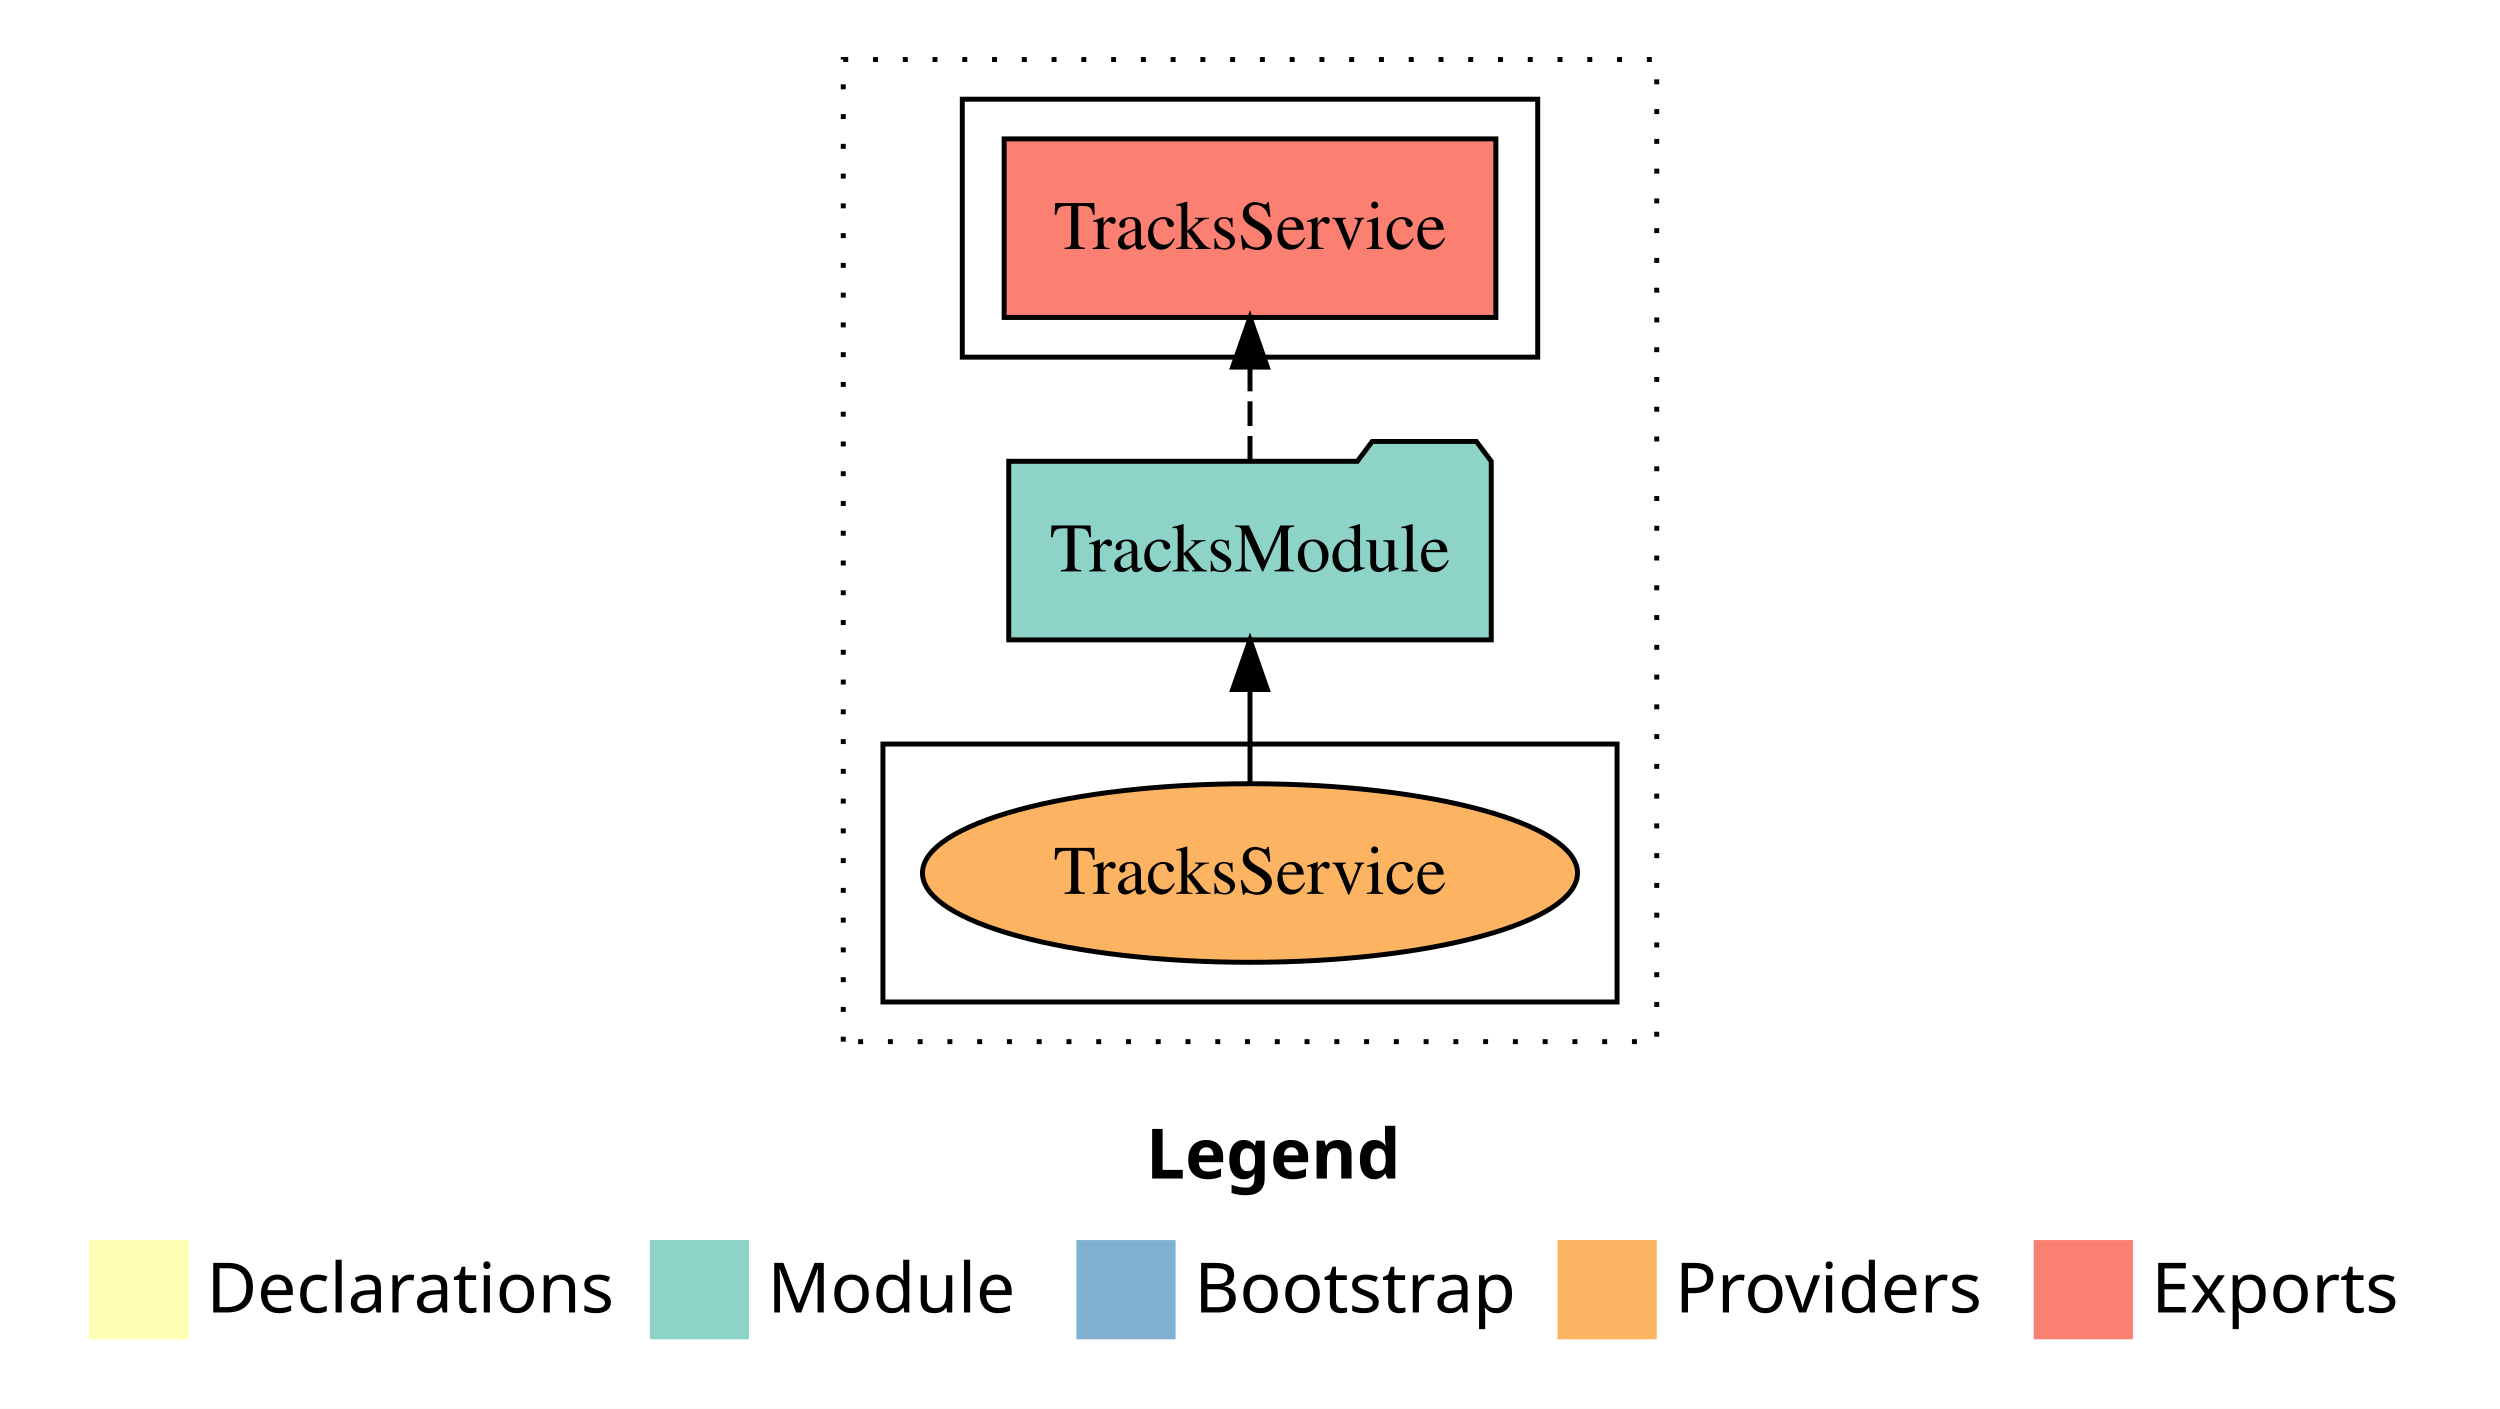
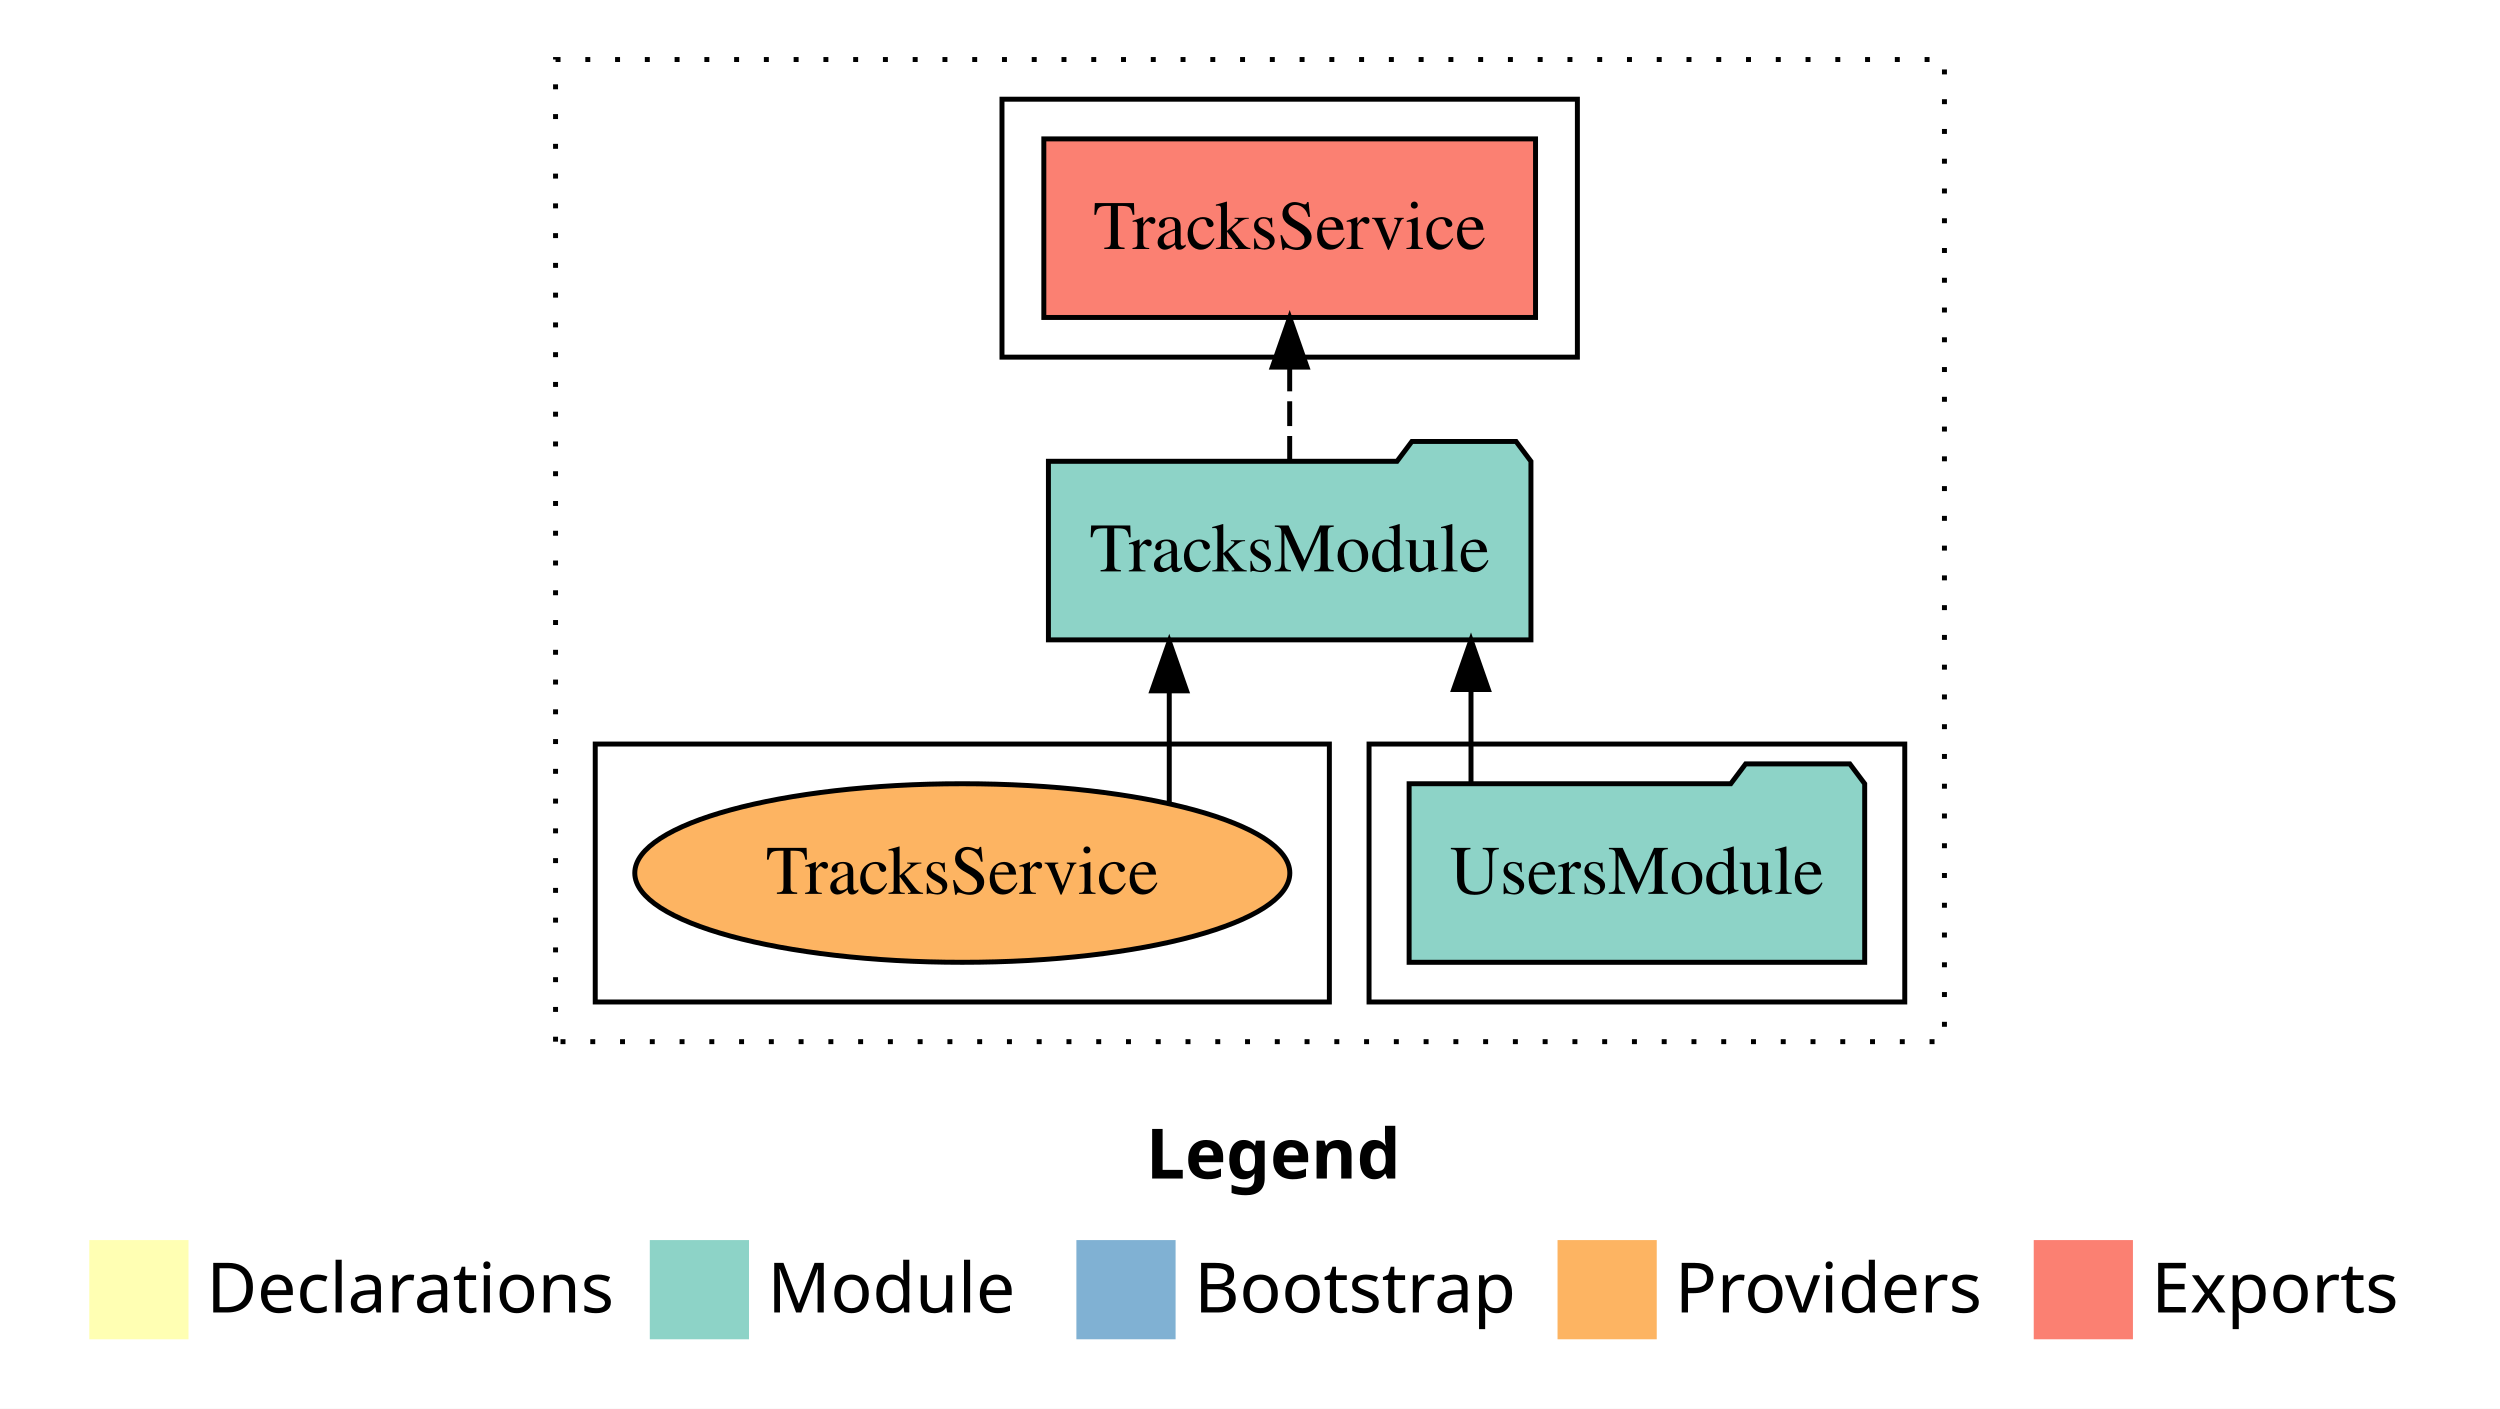
<svg xmlns="http://www.w3.org/2000/svg" width="504pt" height="284pt" viewBox="0.00 0.00 504.00 284.00">
  <g id="graph0" class="graph" transform="scale(1 1) rotate(0) translate(4 280)">
    <polygon fill="#ffffff" stroke="transparent" points="-4,4 -4,-280 500,-280 500,4 -4,4" />
    <text text-anchor="start" x="227.009" y="-42.4" font-family="sans-serif" font-weight="bold" font-size="14.00" fill="#000000">Legend</text>
    <polygon fill="#ffffb3" stroke="transparent" points="14,-10 14,-30 34,-30 34,-10 14,-10" />
    <text text-anchor="start" x="37.629" y="-15.4" font-family="sans-serif" font-size="14.00" fill="#000000">  Declarations</text>
    <polygon fill="#8dd3c7" stroke="transparent" points="127,-10 127,-30 147,-30 147,-10 127,-10" />
    <text text-anchor="start" x="150.725" y="-15.4" font-family="sans-serif" font-size="14.00" fill="#000000">  Module</text>
    <polygon fill="#80b1d3" stroke="transparent" points="213,-10 213,-30 233,-30 233,-10 213,-10" />
    <text text-anchor="start" x="236.781" y="-15.4" font-family="sans-serif" font-size="14.00" fill="#000000">  Bootstrap</text>
    <polygon fill="#fdb462" stroke="transparent" points="310,-10 310,-30 330,-30 330,-10 310,-10" />
    <text text-anchor="start" x="333.673" y="-15.4" font-family="sans-serif" font-size="14.00" fill="#000000">  Providers</text>
    <polygon fill="#fb8072" stroke="transparent" points="406,-10 406,-30 426,-30 426,-10 406,-10" />
    <text text-anchor="start" x="429.726" y="-15.4" font-family="sans-serif" font-size="14.00" fill="#000000">  Exports</text>
    <g id="clust1" class="cluster">
-       <polygon fill="none" stroke="#000000" stroke-dasharray="1,5" points="166,-70 166,-268 330,-268 330,-70 166,-70" />
+       <polygon fill="none" stroke="#000000" stroke-dasharray="1,5" points="108,-70 108,-268 388,-268 388,-70 108,-70" />
+     </g>
+     <g id="clust3" class="cluster">
+       <polygon fill="none" stroke="#000000" points="272,-78 272,-130 380,-130 380,-78 272,-78" />
    </g>
    <g id="clust4" class="cluster">
-       <polygon fill="none" stroke="#000000" points="190,-208 190,-260 306,-260 306,-208 190,-208" />
+       <polygon fill="none" stroke="#000000" points="198,-208 198,-260 314,-260 314,-208 198,-208" />
    </g>
    <g id="clust6" class="cluster">
-       <polygon fill="none" stroke="#000000" points="174,-78 174,-130 322,-130 322,-78 174,-78" />
+       <polygon fill="none" stroke="#000000" points="116,-78 116,-130 264,-130 264,-78 116,-78" />
    </g>
    <g id="node1" class="node">
-       <polygon fill="#fb8072" stroke="#000000" points="297.565,-252 198.435,-252 198.435,-216 297.565,-216 297.565,-252" />
-       <text text-anchor="middle" x="248" y="-229.8" font-family="Times,serif" font-size="14.00" fill="#000000">TracksService </text>
+       <polygon fill="#8dd3c7" stroke="#000000" points="371.922,-122 368.922,-126 347.922,-126 344.922,-122 280.078,-122 280.078,-86 371.922,-86 371.922,-122" />
+       <text text-anchor="middle" x="326" y="-99.8" font-family="Times,serif" font-size="14.00" fill="#000000">UsersModule</text>
    </g>
    <g id="node2" class="node">
-       <polygon fill="#8dd3c7" stroke="#000000" points="296.637,-187 293.637,-191 272.637,-191 269.637,-187 199.363,-187 199.363,-151 296.637,-151 296.637,-187" />
-       <text text-anchor="middle" x="248" y="-164.8" font-family="Times,serif" font-size="14.00" fill="#000000">TracksModule</text>
+       <polygon fill="#8dd3c7" stroke="#000000" points="304.637,-187 301.637,-191 280.637,-191 277.637,-187 207.363,-187 207.363,-151 304.637,-151 304.637,-187" />
+       <text text-anchor="middle" x="256" y="-164.8" font-family="Times,serif" font-size="14.00" fill="#000000">TracksModule</text>
    </g>
    <g id="edge1" class="edge">
-       <path fill="none" stroke="#000000" stroke-dasharray="5,2" d="M248,-187.106C248,-187.106 248,-205.991 248,-205.991" />
-       <polygon fill="#000000" stroke="#000000" points="244.5,-205.991 248,-215.991 251.5,-205.991 244.5,-205.991" />
+       <path fill="none" stroke="#000000" d="M292.554,-122.106C292.554,-122.106 292.554,-140.991 292.554,-140.991" />
+       <polygon fill="#000000" stroke="#000000" points="289.054,-140.991 292.554,-150.991 296.054,-140.991 289.054,-140.991" />
    </g>
    <g id="node3" class="node">
-       <ellipse fill="#fdb462" stroke="#000000" cx="248" cy="-104" rx="66.028" ry="18" />
-       <text text-anchor="middle" x="248" y="-99.8" font-family="Times,serif" font-size="14.00" fill="#000000">TracksService</text>
+       <polygon fill="#fb8072" stroke="#000000" points="305.565,-252 206.435,-252 206.435,-216 305.565,-216 305.565,-252" />
+       <text text-anchor="middle" x="256" y="-229.8" font-family="Times,serif" font-size="14.00" fill="#000000">TracksService </text>
    </g>
    <g id="edge2" class="edge">
-       <path fill="none" stroke="#000000" d="M248,-122.106C248,-122.106 248,-140.991 248,-140.991" />
-       <polygon fill="#000000" stroke="#000000" points="244.5,-140.991 248,-150.991 251.5,-140.991 244.5,-140.991" />
+       <path fill="none" stroke="#000000" stroke-dasharray="5,2" d="M256,-187.106C256,-187.106 256,-205.991 256,-205.991" />
+       <polygon fill="#000000" stroke="#000000" points="252.5,-205.991 256,-215.991 259.5,-205.991 252.5,-205.991" />
+     </g>
+     <g id="node4" class="node">
+       <ellipse fill="#fdb462" stroke="#000000" cx="190" cy="-104" rx="66.028" ry="18" />
+       <text text-anchor="middle" x="190" y="-99.8" font-family="Times,serif" font-size="14.00" fill="#000000">TracksService</text>
+     </g>
+     <g id="edge3" class="edge">
+       <path fill="none" stroke="#000000" d="M231.723,-118.104C231.723,-118.104 231.723,-140.721 231.723,-140.721" />
+       <polygon fill="#000000" stroke="#000000" points="228.223,-140.721 231.723,-150.721 235.223,-140.721 228.223,-140.721" />
    </g>
  </g>
</svg>
